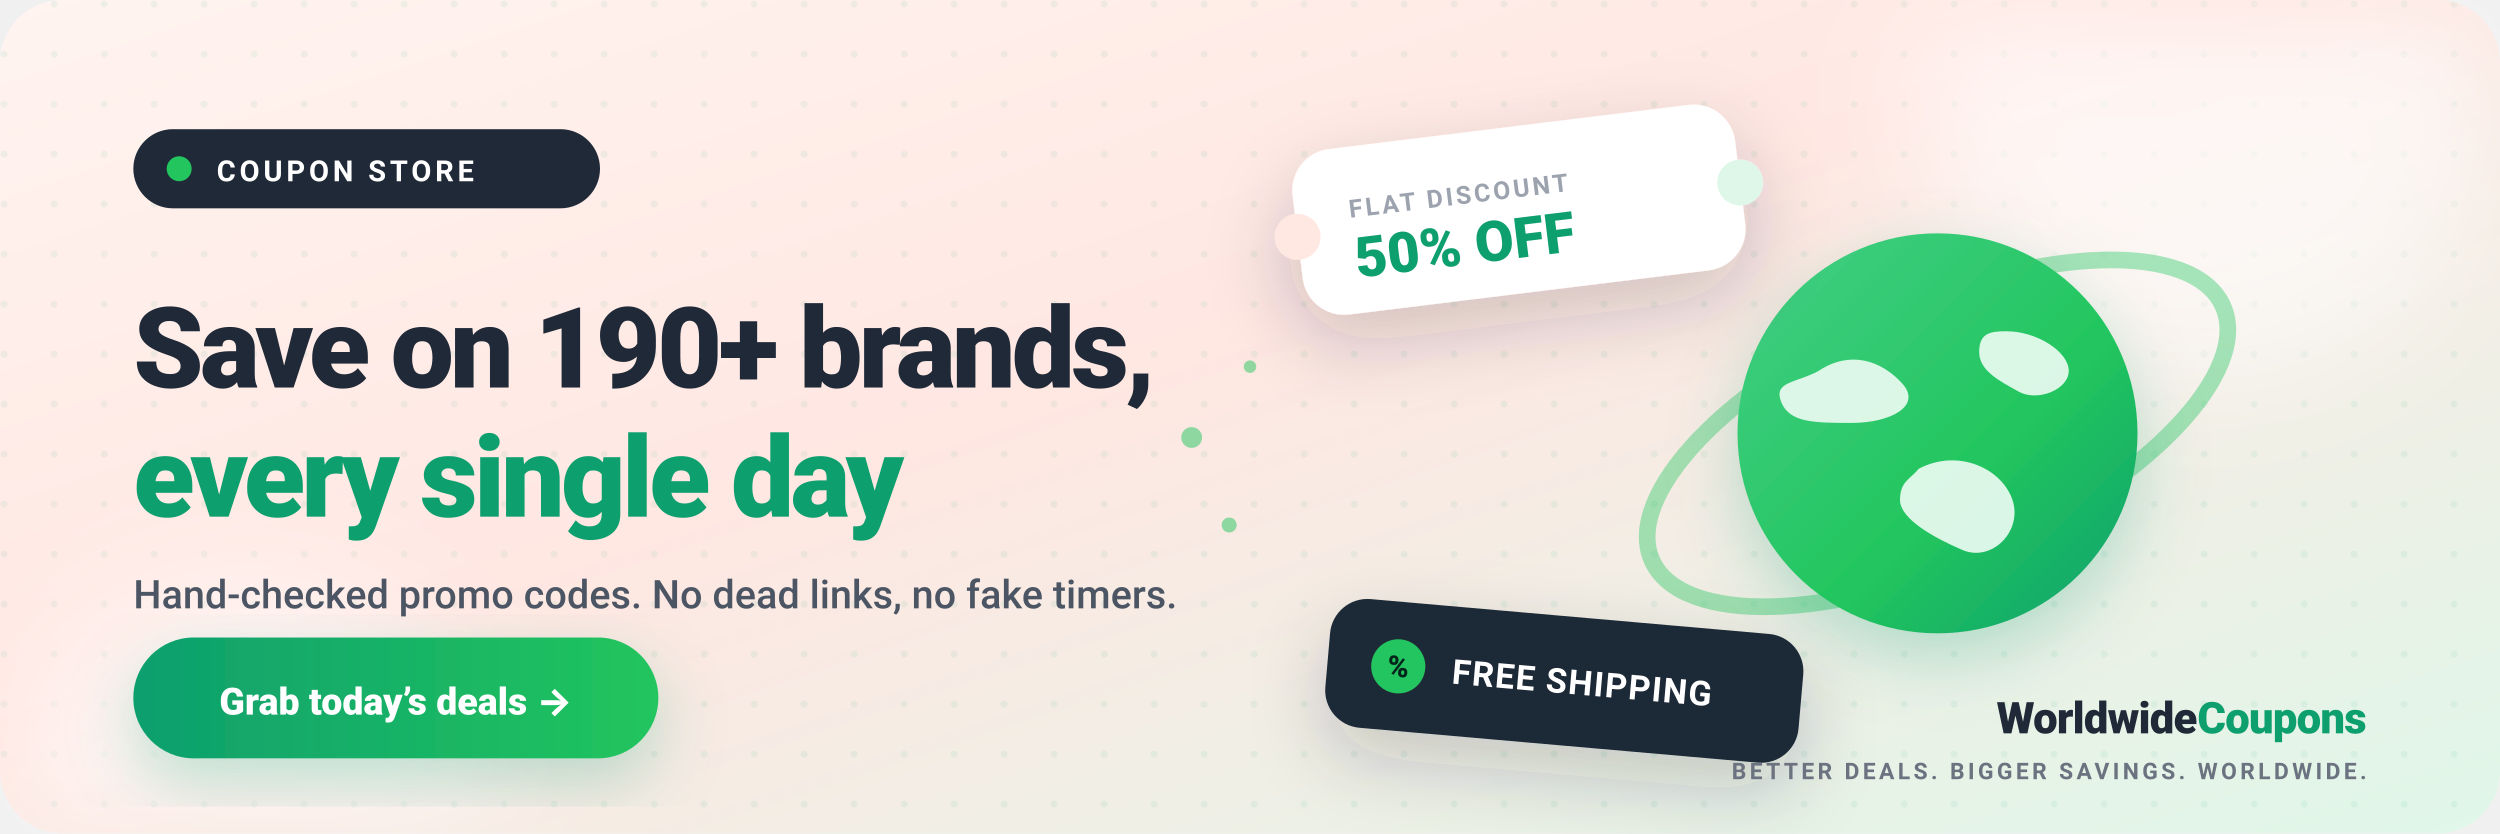
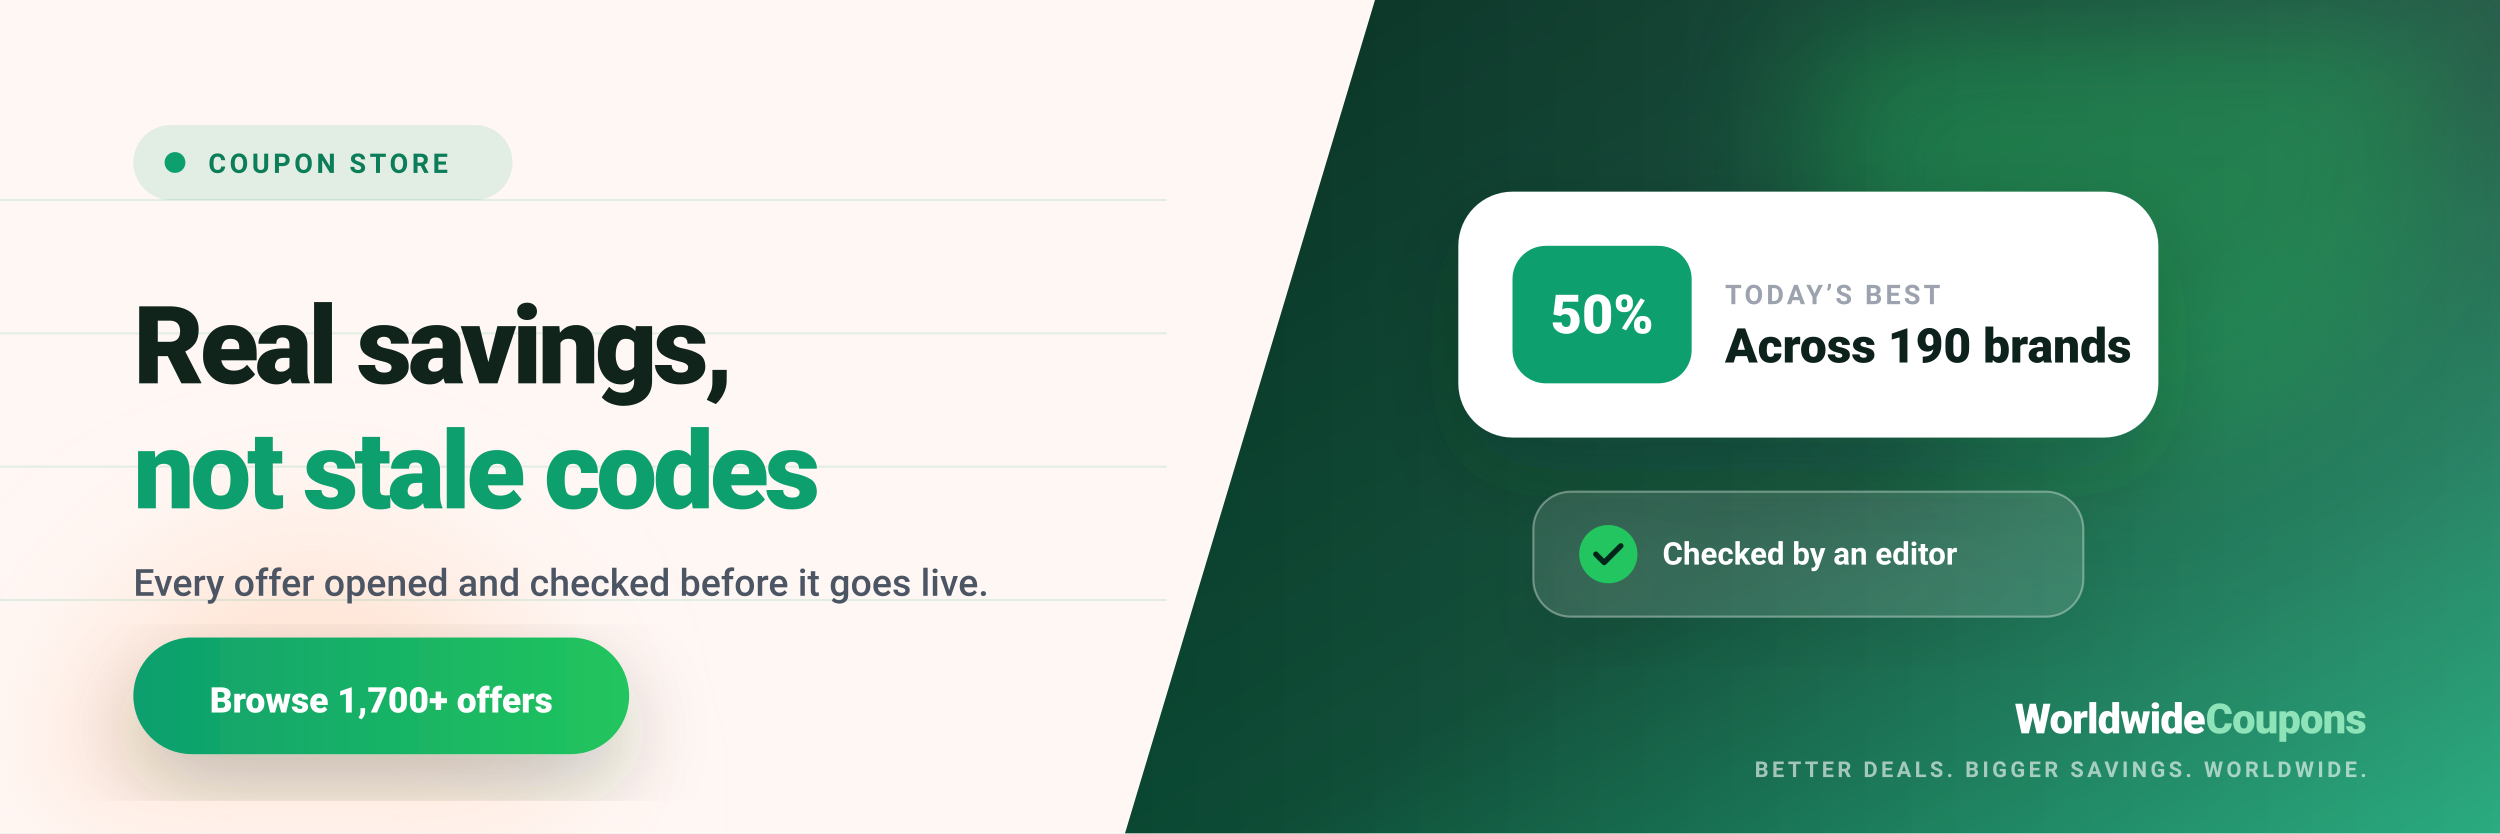
- <svg xmlns="http://www.w3.org/2000/svg" viewBox="0 0 1200 400" width="1200" height="400" role="img" aria-label="Save on 190 plus brands every day — WorldwideCoupons">
+ <svg xmlns="http://www.w3.org/2000/svg" viewBox="0 0 1200 400" width="1200" height="400" role="img" aria-label="Real savings, not stale codes — WorldwideCoupons">
  <defs>
-     <filter id="soft" x="-40%" y="-40%" width="180%" height="180%">
-       <feDropShadow dx="0" dy="12" stdDeviation="16" flood-color="#0E9F6E" flood-opacity="0.25" />
+     <filter id="lift" x="-40%" y="-40%" width="180%" height="180%">
+       <feDropShadow dx="0" dy="16" stdDeviation="20" flood-color="#0B3B2A" flood-opacity="0.22" />
    </filter>
-     <filter id="card" x="-40%" y="-40%" width="180%" height="180%">
-       <feDropShadow dx="0" dy="14" stdDeviation="18" flood-color="#1F2937" flood-opacity="0.2" />
+     <filter id="glow" x="-60%" y="-60%" width="220%" height="220%">
+       <feGaussianBlur stdDeviation="34" />
    </filter>
-     <filter id="blur" x="-50%" y="-50%" width="200%" height="200%">
-       <feGaussianBlur stdDeviation="30" />
-     </filter>
-     <pattern id="dots" width="24" height="24" patternUnits="userSpaceOnUse">
-       <circle cx="2" cy="2" r="1.7" fill="#0E9F6E" opacity="0.13" />
-     </pattern>
-     <linearGradient id="bg" x1="0" y1="0" x2="1" y2="1">
-       <stop offset="0%" stop-color="#FFF4F0" />
-       <stop offset="45%" stop-color="#FFE7E2" />
-       <stop offset="100%" stop-color="#DFF7E9" />
+     <linearGradient id="sheen" x1="0" y1="0" x2="1" y2="1">
+       <stop offset="0%" stop-color="#FFFFFF" stop-opacity="0.9" />
+       <stop offset="100%" stop-color="#FFFFFF" stop-opacity="0.2" />
    </linearGradient>
    <linearGradient id="cta" x1="0" y1="0" x2="1" y2="0">
      <stop offset="0%" stop-color="#0E9F6E" />
      <stop offset="100%" stop-color="#22C55E" />
    </linearGradient>
-     <linearGradient id="globe" x1="0" y1="0" x2="1" y2="1">
-       <stop offset="0%" stop-color="#43CF86" />
-       <stop offset="60%" stop-color="#22C55E" />
+     <linearGradient id="panel" x1="0" y1="0" x2="1" y2="1">
+       <stop offset="0%" stop-color="#062F22" />
+       <stop offset="55%" stop-color="#0B4A34" />
      <stop offset="100%" stop-color="#0E9F6E" />
    </linearGradient>
+     <linearGradient id="fade" x1="0" y1="0" x2="1" y2="0">
+       <stop offset="0%" stop-color="#FFFFFF" stop-opacity="0" />
+       <stop offset="100%" stop-color="#FFFFFF" stop-opacity="0.12" />
+     </linearGradient>
  </defs>
-   <rect width="1200" height="400" rx="30" fill="url(#bg)" />
-   <rect width="1200" height="400" rx="30" fill="url(#dots)" opacity="0.5" />
-   <g filter="url(#blur)" opacity="0.6">
-     <circle cx="1060" cy="40" r="140" fill="#FFFFFF" />
-     <circle cx="120" cy="400" r="120" fill="#FFFFFF" />
-   </g>
-   <g transform="translate(64 62)">
-     <rect width="224" height="38" rx="19" fill="#1F2937" />
-     <circle cx="22" cy="19" r="6" fill="#22C55E" />
-     <text x="40" y="25" font-size="14" font-weight="700" letter-spacing="1.8" fill="#FFFFFF" font-family="ui-sans-serif, system-ui, -apple-system, 'Segoe UI', Roboto, sans-serif">COUPON STORE</text>
-   </g>
-   <text x="64" y="186" font-size="54" font-weight="800" fill="#1F2937" letter-spacing="-1.8" font-family="ui-sans-serif, system-ui, -apple-system, 'Segoe UI', Roboto, sans-serif">Save on 190+ brands,</text>
-   <text x="64" y="248" font-size="54" font-weight="800" fill="#0E9F6E" letter-spacing="-1.8" font-family="ui-sans-serif, system-ui, -apple-system, 'Segoe UI', Roboto, sans-serif">every single day</text>
-   <text x="64" y="292" font-size="19" font-weight="500" fill="#4B5563" font-family="ui-sans-serif, system-ui, -apple-system, 'Segoe UI', Roboto, sans-serif">Hand-checked promo codes. No dead links, no fake timers.</text>
-   <g transform="translate(64 306)" filter="url(#soft)">
-     <rect width="252" height="58" rx="29" fill="url(#cta)" />
-     <text x="126" y="37" text-anchor="middle" font-size="18" font-weight="800" fill="#FFFFFF" font-family="ui-sans-serif, system-ui, -apple-system, 'Segoe UI', Roboto, sans-serif">Grab today’s deals →</text>
-   </g>
-   <g transform="translate(930 208)">
-     <ellipse cx="0" cy="0" rx="150" ry="62" fill="none" stroke="#22C55E" stroke-width="8" stroke-linecap="round" transform="rotate(-24)" opacity="0.4" />
-     <circle cx="0" cy="0" r="96" fill="url(#globe)" filter="url(#soft)" />
-     <g fill="#EAFBF1" opacity="0.92">
-       <path d="M-57 -30c15-10 30-5 40 6s-6 19-24 19-30 0-34-10 7-9 18-15Z" />
-       <path d="M-9 17c19-10 40 0 45 15s-10 30-24 24-30-15-30-24 5-10 9-15Z" />
-       <path d="M33 -49c15 0 30 10 30 19s-15 15-24 10-19-10-19-19 5-10 13-10Z" />
+   <rect width="1200" height="400" rx="30" fill="#FFF7F4" />
+   <g clip-path="inset(0 round 30)">
+     <rect width="1200" height="400" fill="#FFF7F4" />
+     <path d="M660 0H1200V400H540Z" fill="url(#panel)" />
+     <path d="M660 0H1200V400H540Z" fill="url(#fade)" />
+     <circle cx="1020" cy="70" r="150" fill="#22C55E" opacity="0.35" filter="url(#glow)" />
+     <circle cx="150" cy="380" r="120" fill="#FFDCC7" opacity="0.7" filter="url(#glow)" />
+     <g stroke="#0E9F6E" stroke-opacity="0.12" stroke-width="1">
+       <path d="M0 96h560M0 160h560M0 224h560M0 288h560" />
    </g>
  </g>
-   <g filter="url(#card)">
-     <g transform="translate(618 74) rotate(-7)">
-       <rect width="214" height="80" rx="20" fill="#FFFFFF" />
-       <circle cx="0" cy="40" r="11" fill="#FFE7E2" />
-       <circle cx="214" cy="40" r="11" fill="#DFF7E9" />
-       <text x="26" y="34" font-size="12" font-weight="700" letter-spacing="1.4" fill="#9CA3AF" font-family="ui-sans-serif, system-ui, -apple-system, 'Segoe UI', Roboto, sans-serif">FLAT DISCOUNT</text>
-       <text x="26" y="63" font-size="27" font-weight="800" fill="#0E9F6E" font-family="ui-sans-serif, system-ui, -apple-system, 'Segoe UI', Roboto, sans-serif">50% OFF</text>
-     </g>
-     <g transform="translate(640 286) rotate(5)">
-       <rect width="228" height="62" rx="18" fill="#1F2937" />
-       <circle cx="34" cy="31" r="13" fill="#22C55E" />
-       <text x="34" y="36" text-anchor="middle" font-size="14" font-weight="800" fill="#06281C" font-family="ui-sans-serif, system-ui, -apple-system, 'Segoe UI', Roboto, sans-serif">%</text>
-       <text x="60" y="37" font-size="16.5" font-weight="700" letter-spacing="0.6" fill="#FFFFFF" font-family="ui-sans-serif, system-ui, -apple-system, 'Segoe UI', Roboto, sans-serif">FREE SHIPPING</text>
-     </g>
+   <g transform="translate(64 60)">
+     <rect width="182" height="36" rx="18" fill="#0E9F6E" fill-opacity="0.12" />
+     <circle cx="20" cy="18" r="5" fill="#0E9F6E" />
+     <text x="36" y="23" font-size="13" font-weight="700" letter-spacing="1.7" fill="#0B7D58" font-family="ui-sans-serif, system-ui, -apple-system, 'Segoe UI', Roboto, sans-serif">COUPON STORE</text>
  </g>
-   <g fill="#22C55E" opacity="0.5">
-     <circle cx="572" cy="210" r="5" />
-     <circle cx="600" cy="176" r="3" />
-     <circle cx="590" cy="252" r="3.6" />
+   <text x="64" y="184" font-size="52" font-weight="800" fill="#10241C" letter-spacing="-2" font-family="ui-sans-serif, system-ui, -apple-system, 'Segoe UI', Roboto, sans-serif">Real savings,</text>
+   <text x="64" y="244" font-size="52" font-weight="800" fill="#0E9F6E" letter-spacing="-2" font-family="ui-sans-serif, system-ui, -apple-system, 'Segoe UI', Roboto, sans-serif">not stale codes</text>
+   <text x="64" y="286" font-size="18" font-weight="500" fill="#4B5563" font-family="ui-sans-serif, system-ui, -apple-system, 'Segoe UI', Roboto, sans-serif">Every offer opened and checked before it goes live.</text>
+   <g transform="translate(64 306)" filter="url(#lift)">
+     <rect width="238" height="56" rx="28" fill="url(#cta)" />
+     <text x="119" y="36" text-anchor="middle" font-size="17" font-weight="800" fill="#FFFFFF" font-family="ui-sans-serif, system-ui, -apple-system, 'Segoe UI', Roboto, sans-serif">Browse 1,700+ offers</text>
+   </g>
+   <g transform="translate(700 92)" filter="url(#lift)">
+     <rect width="336" height="118" rx="26" fill="#FFFFFF" />
+     <rect x="26" y="26" width="86" height="66" rx="16" fill="#0E9F6E" />
+     <text x="69" y="68" text-anchor="middle" font-size="26" font-weight="800" fill="#FFFFFF" font-family="ui-sans-serif, system-ui, -apple-system, 'Segoe UI', Roboto, sans-serif">50%</text>
+     <text x="128" y="54" font-size="13" font-weight="700" letter-spacing="1.5" fill="#9CA3AF" font-family="ui-sans-serif, system-ui, -apple-system, 'Segoe UI', Roboto, sans-serif">TODAY’S BEST</text>
+     <text x="128" y="82" font-size="23" font-weight="800" fill="#10241C" font-family="ui-sans-serif, system-ui, -apple-system, 'Segoe UI', Roboto, sans-serif">Across 190 brands</text>
+   </g>
+   <g transform="translate(736 236)" filter="url(#lift)">
+     <rect width="264" height="60" rx="18" fill="#FFFFFF" fill-opacity="0.12" stroke="#FFFFFF" stroke-opacity="0.35" />
+     <circle cx="36" cy="30" r="14" fill="#22C55E" />
+     <path d="M30 30l4 4 8-8" fill="none" stroke="#06281C" stroke-width="2.6" stroke-linecap="round" stroke-linejoin="round" />
+     <text x="62" y="35" font-size="15" font-weight="700" fill="#FFFFFF" font-family="ui-sans-serif, system-ui, -apple-system, 'Segoe UI', Roboto, sans-serif">Checked by an editor</text>
  </g>
  <g transform="translate(1136 352)">
-     <text x="0" y="0" text-anchor="end" font-size="21" font-weight="800" fill="#1F2937" letter-spacing="-0.4" font-family="ui-sans-serif, system-ui, -apple-system, 'Segoe UI', Roboto, sans-serif">Worldwide<tspan fill="#0E9F6E">Coupons</tspan>
+     <text x="0" y="0" text-anchor="end" font-size="20" font-weight="800" fill="#FFFFFF" letter-spacing="-0.4" font-family="ui-sans-serif, system-ui, -apple-system, 'Segoe UI', Roboto, sans-serif">Worldwide<tspan fill="#8FE3B9">Coupons</tspan>
    </text>
-     <text x="0" y="22" text-anchor="end" font-size="11" font-weight="600" fill="#6B7280" letter-spacing="1.6" font-family="ui-sans-serif, system-ui, -apple-system, 'Segoe UI', Roboto, sans-serif">BETTER DEALS. BIGGER SAVINGS. WORLDWIDE.</text>
+     <text x="0" y="21" text-anchor="end" font-size="10.5" font-weight="600" fill="#FFFFFF" fill-opacity="0.6" letter-spacing="1.6" font-family="ui-sans-serif, system-ui, -apple-system, 'Segoe UI', Roboto, sans-serif">BETTER DEALS. BIGGER SAVINGS. WORLDWIDE.</text>
  </g>
</svg>
